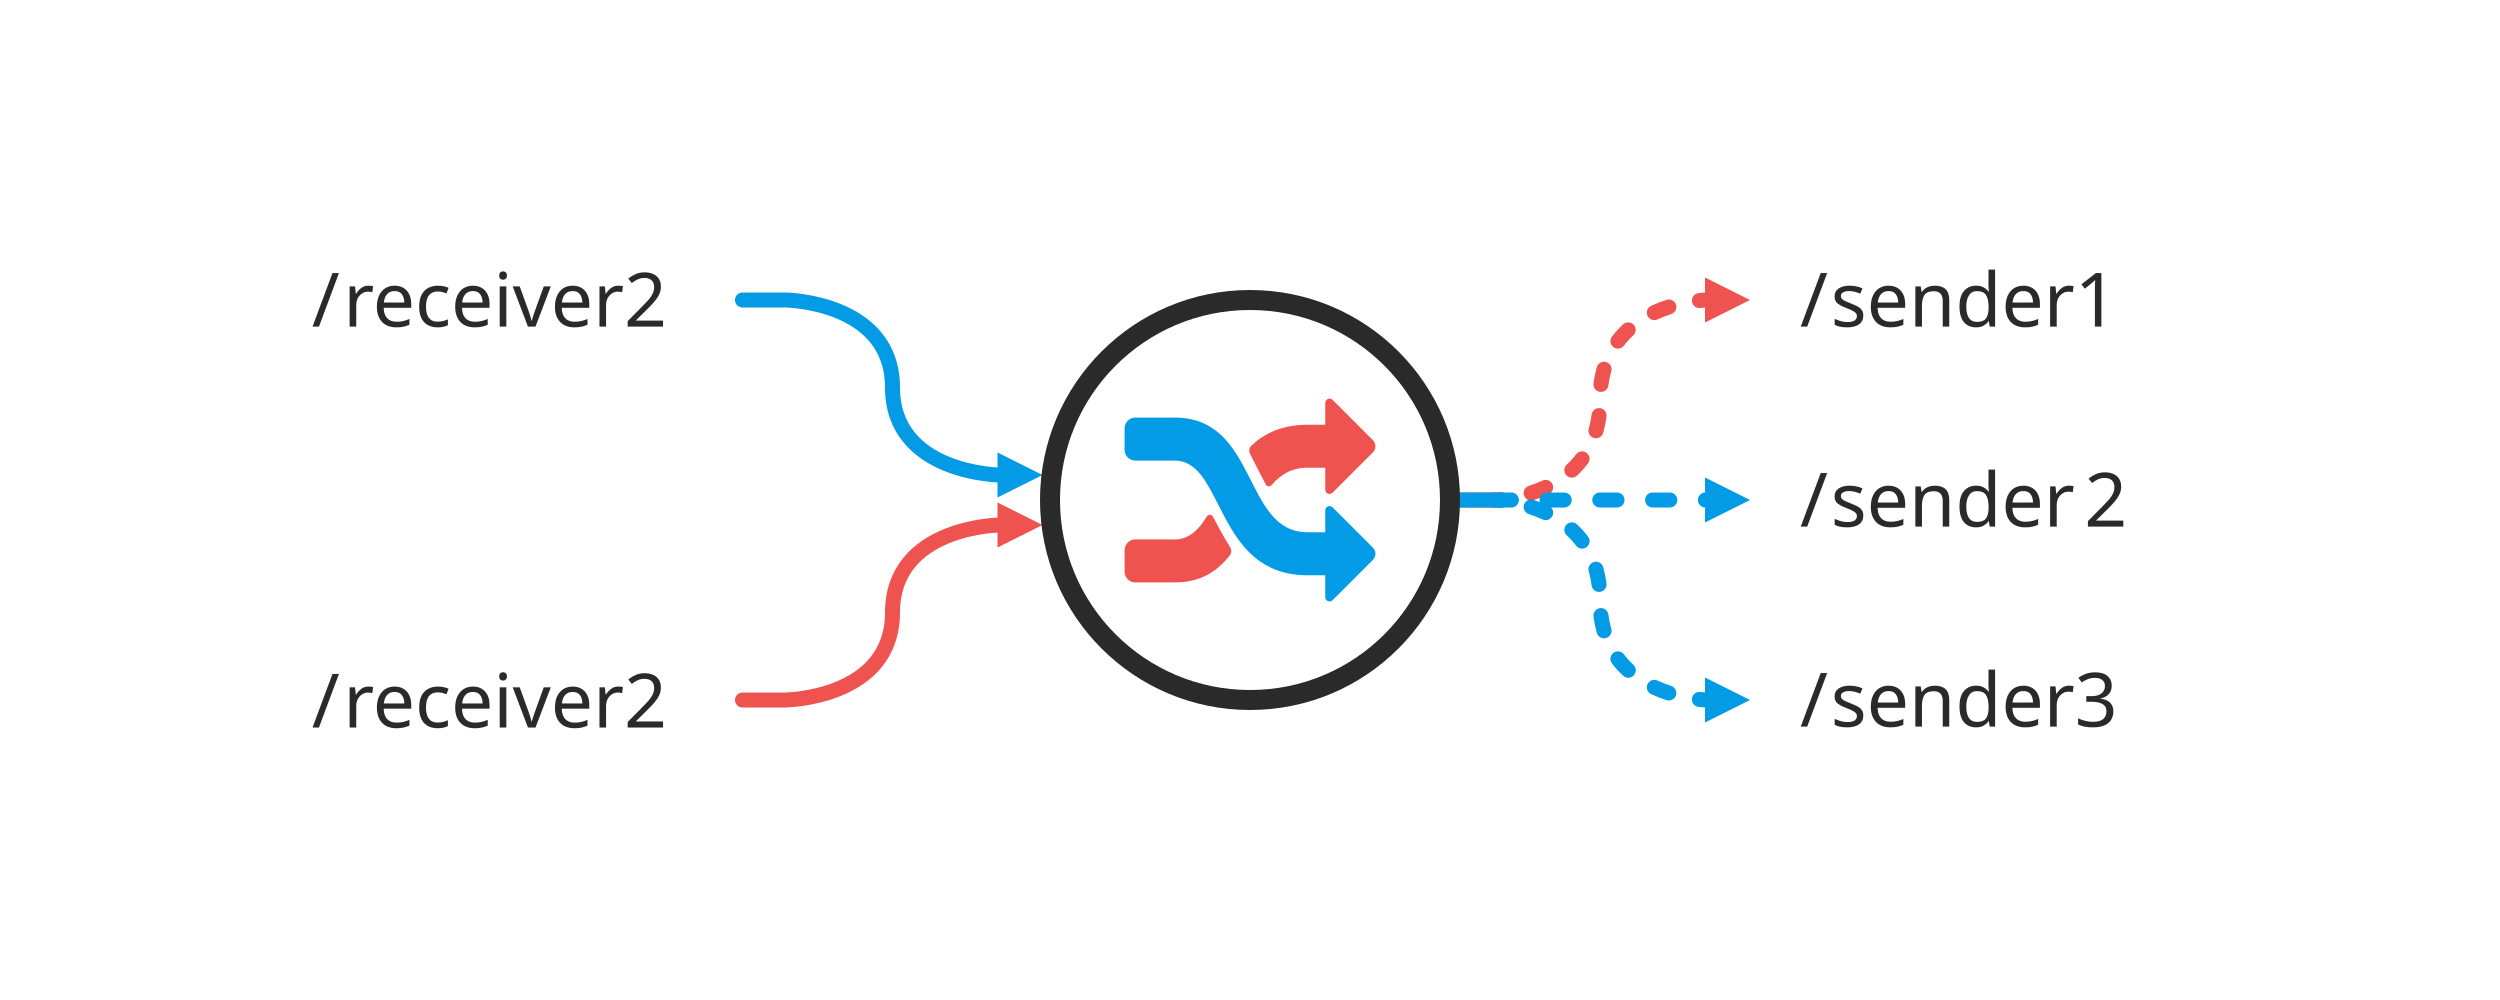
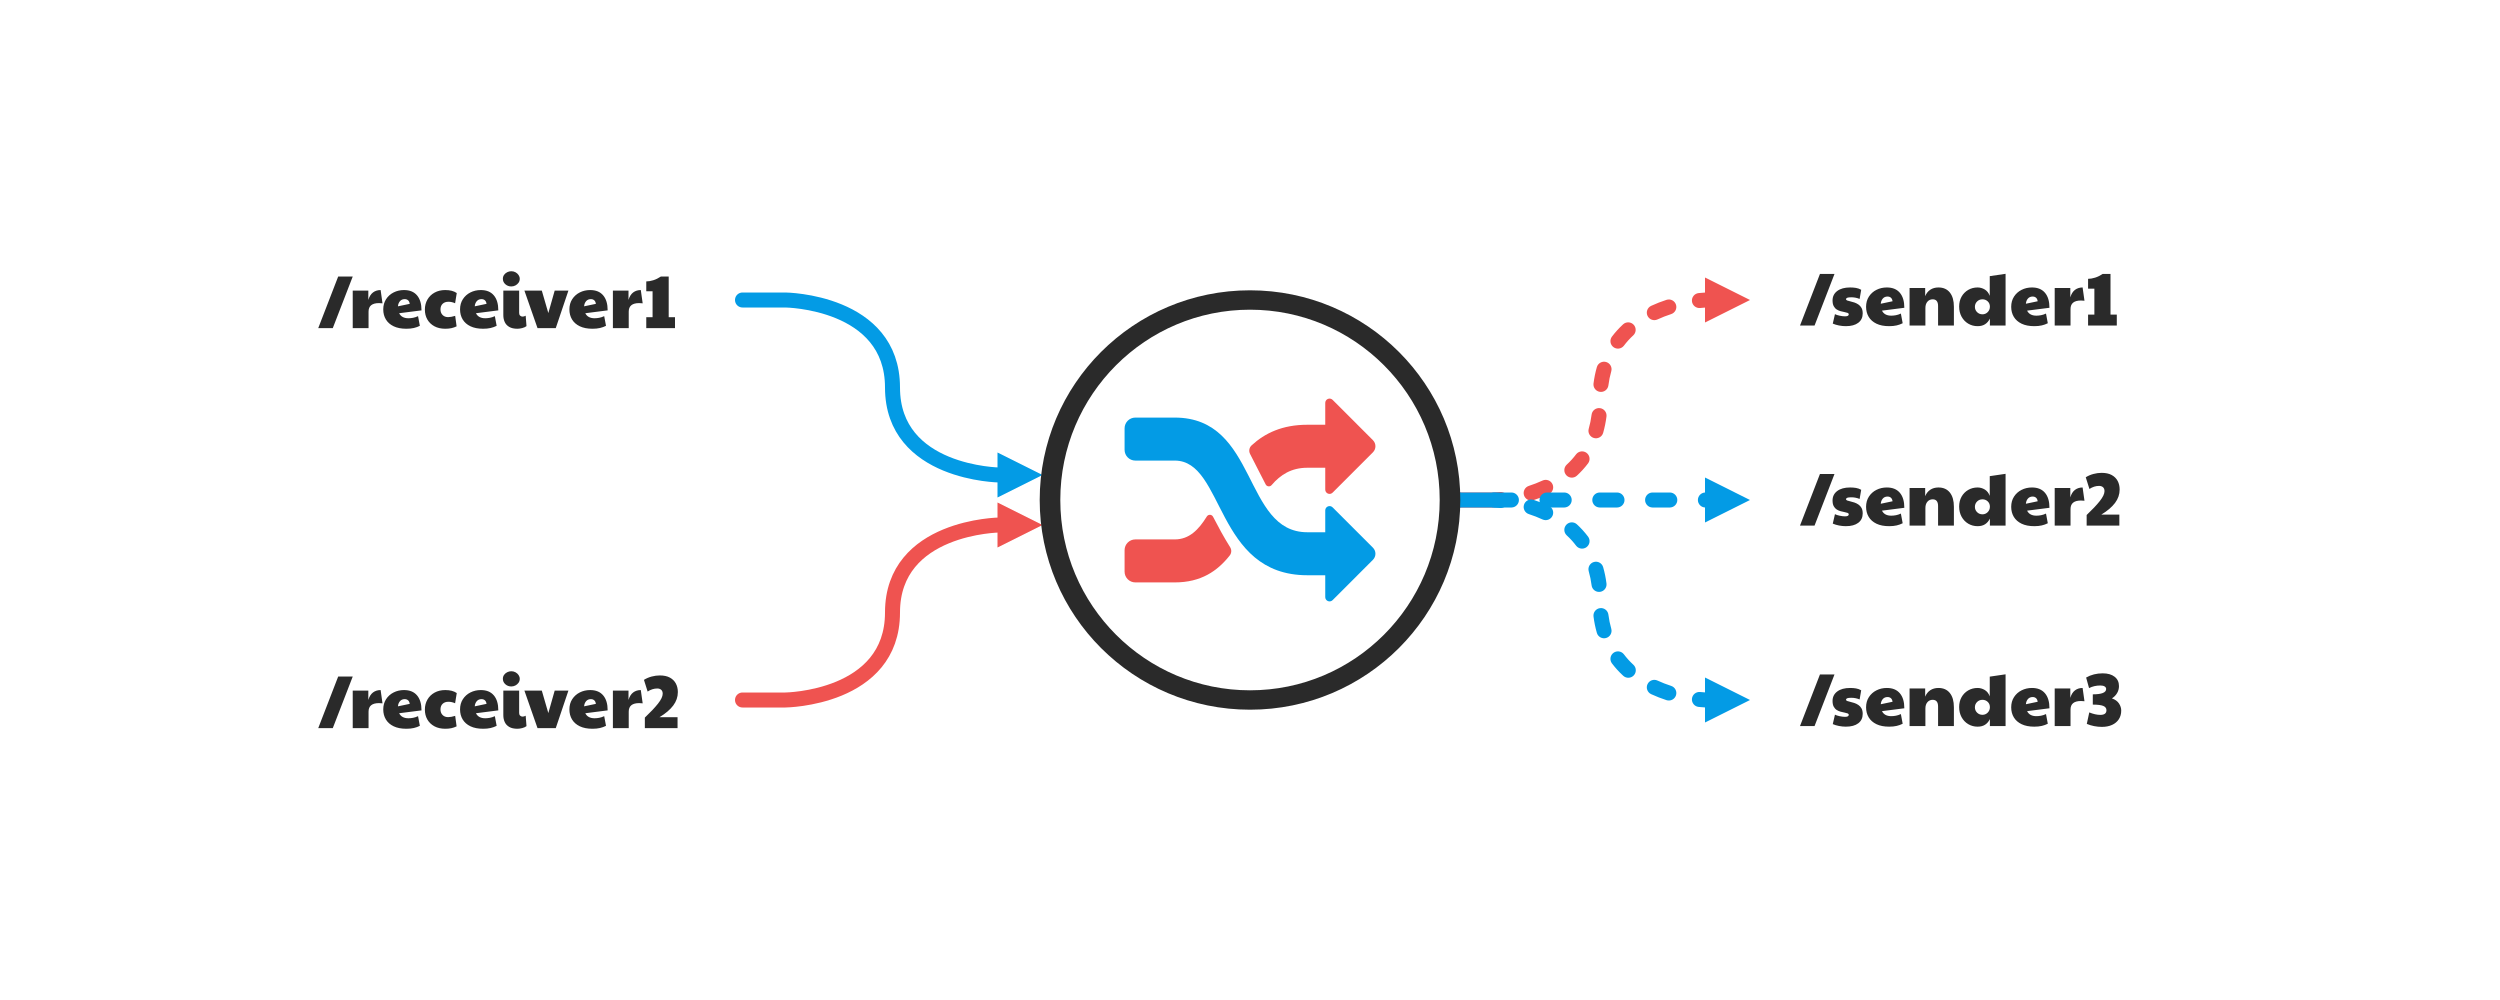
<svg xmlns="http://www.w3.org/2000/svg" xml:space="preserve" style="fill-rule:evenodd;clip-rule:evenodd;stroke-linecap:round;stroke-linejoin:round;stroke-miterlimit:1.5" viewBox="0 0 1000 400">
-   <path d="M454.133 167.033c-1.14 0-2.234.453-3.04 1.26a4.297 4.297 0 0 0-1.26 3.04v8.6a4.3 4.3 0 0 0 4.3 4.3H469.9c19.953 0 16.123 45.867 53.033 45.867h7.167v8.747a1.722 1.722 0 0 0 2.936 1.217l16.131-16.131a3.44 3.44 0 0 0 0-4.866l-16.131-16.131a1.72 1.72 0 0 0-2.936 1.217v8.747h-7.167c-25.796 0-19.687-45.867-53.033-45.867h-15.767Z" style="fill:#039be5" />
-   <path d="M492.057 218.886a2.863 2.863 0 0 1-.161 3.303c-4.907 6.229-11.495 10.778-21.996 10.778h-15.767a4.297 4.297 0 0 1-3.04-1.26 4.297 4.297 0 0 1-1.26-3.04v-8.6a4.3 4.3 0 0 1 4.3-4.3H469.9c5.729 0 9.497-3.781 12.832-9.171a1.433 1.433 0 0 1 2.487.1c2.101 4.068 4.328 8.205 6.838 12.19Zm7.98-37.288a2.867 2.867 0 0 1 .582-3.428c5.306-4.904 12.315-8.27 22.314-8.27h7.167v-8.747a1.722 1.722 0 0 1 2.936-1.217l16.131 16.131a3.44 3.44 0 0 1 0 4.866l-16.131 16.131a1.72 1.72 0 0 1-2.936-1.217V187.1h-7.167c-6.338 0-10.75 2.769-14.294 6.946a1.432 1.432 0 0 1-2.354-.256c-2.086-3.959-4.11-8.098-6.248-12.192Z" style="fill:#ef5350" />
-   <text x="124.71" y="291" style="font-family:&quot;PaytoneOne-Regular&quot;,&quot;Paytone One&quot;;font-size:30px;fill:#2a2a2a">/<tspan x="137.31px 150.27px 166.92px 180.99px 197.64px 207.75px 224.73px 241.38px 254.43px" y="291px 291px 291px 291px 291px 291px 291px 291px 291px">receiver2</tspan>
-   </text>
-   <text x="124.71" y="130.65" style="font-family:&quot;PaytoneOne-Regular&quot;,&quot;Paytone One&quot;;font-size:30px;fill:#2a2a2a">/<tspan x="137.31px 150.27px 166.92px 180.99px 197.64px 207.75px 224.73px 241.38px 254.43px" y="130.65px 130.65px 130.65px 130.65px 130.65px 130.65px 130.65px 130.65px 130.65px">receiver2</tspan>
-   </text>
-   <text x="720" y="130.65" style="font-family:&quot;PaytoneOne-Regular&quot;,&quot;Paytone One&quot;;font-size:30px;fill:#2a2a2a">/<tspan x="732.3" y="130.65">s</tspan>ender1</text>
-   <text x="720" y="210.65" style="font-family:&quot;PaytoneOne-Regular&quot;,&quot;Paytone One&quot;;font-size:30px;fill:#2a2a2a">/<tspan x="732.3" y="210.65">s</tspan>ender<tspan x="833.73" y="210.65">2</tspan>
-   </text>
-   <text x="720" y="290.65" style="font-family:&quot;PaytoneOne-Regular&quot;,&quot;Paytone One&quot;;font-size:30px;fill:#2a2a2a">/<tspan x="732.3" y="290.65">s</tspan>ender3</text>
+   <path d="M80 170a30 30 0 0 0-30 30v60a30 30 0 0 0 30 30h110c139.21 0 112.489 320 370 320h50v61.029a12 12 0 0 0 20.485 8.486l112.544-112.544c9.373-9.373 9.373-24.569 0-33.942L630.485 420.485A12 12 0 0 0 610 428.971V490h-50c-179.974 0-137.354-320-370-320H80Z" style="fill:#039be5" transform="matrix(.14333 0 0 .14333 442.667 142.667)" />
+   <path d="M344.587 531.761a19.992 19.992 0 0 1-1.126 23.046C309.224 598.268 263.26 630 190 630H80a30 30 0 0 1-30-30v-60a30 30 0 0 1 30-30h110c39.967 0 66.257-26.376 89.523-63.984a9.988 9.988 0 0 1 17.351.701c14.66 28.381 30.2 57.244 47.713 85.044Zm55.674-260.147a19.998 19.998 0 0 1 4.056-23.916C441.338 213.484 490.239 190 560 190h50v-61.029a12 12 0 0 1 20.485-8.486l112.544 112.544c9.373 9.373 9.373 24.569 0 33.942L630.485 379.515A12 12 0 0 1 610 371.029V310h-50c-44.219 0-75 19.317-99.729 48.459a9.975 9.975 0 0 1-16.42-1.784c-14.556-27.624-28.676-56.499-43.59-85.061Z" style="fill:#ef5350" transform="matrix(.14333 0 0 .14333 442.667 142.667)" />
+   <path d="m100.3 80 7.98-20.64h5.82L106.12 80h-5.82ZM114.1 80V64.97h6.24v3.75c.4-1.36 1.025-2.36 1.875-3 .85-.64 1.865-.96 3.045-.96l.75 5.31c-.48-.06-.95-.09-1.41-.09-2.78 0-4.17 1.14-4.17 3.42V80h-6.33ZM136.39 76.04c.58 0 1.195-.06 1.845-.18.65-.12 1.315-.34 1.995-.66l.72 3.87c-.74.38-1.545.67-2.415.87-.87.2-1.865.3-2.985.3-2.02 0-3.715-.33-5.085-.99-1.37-.66-2.405-1.57-3.105-2.73-.7-1.16-1.05-2.5-1.05-4.02 0-1.56.375-2.92 1.125-4.08a7.64 7.64 0 0 1 3.015-2.7c1.26-.64 2.65-.96 4.17-.96 2.26 0 3.99.705 5.19 2.115 1.2 1.41 1.8 3.415 1.8 6.015l-8.94 1.14c.66 1.34 1.9 2.01 3.72 2.01Zm-4.2-4.77 4.71-.99c-.08-.64-.3-1.115-.66-1.425-.36-.31-.81-.465-1.35-.465-.8 0-1.435.275-1.905.825-.47.55-.735 1.235-.795 2.055ZM151.12 80.24c-1.68 0-3.13-.33-4.35-.99-1.22-.66-2.16-1.565-2.82-2.715-.66-1.15-.99-2.475-.99-3.975 0-1.48.34-2.81 1.02-3.99.68-1.18 1.635-2.11 2.865-2.79 1.23-.68 2.655-1.02 4.275-1.02 1.94 0 3.47.4 4.59 1.2l-.66 4.08c-.5-.22-.97-.375-1.41-.465-.44-.09-.86-.135-1.26-.135-.98 0-1.755.275-2.325.825-.57.55-.855 1.295-.855 2.235 0 .92.28 1.665.84 2.235.56.57 1.3.855 2.22.855.8 0 1.74-.17 2.82-.51l.57 4.2c-.66.32-1.345.56-2.055.72-.71.16-1.535.24-2.475.24ZM167.11 76.04c.58 0 1.195-.06 1.845-.18.65-.12 1.315-.34 1.995-.66l.72 3.87c-.74.38-1.545.67-2.415.87-.87.2-1.865.3-2.985.3-2.02 0-3.715-.33-5.085-.99-1.37-.66-2.405-1.57-3.105-2.73-.7-1.16-1.05-2.5-1.05-4.02 0-1.56.375-2.92 1.125-4.08a7.64 7.64 0 0 1 3.015-2.7c1.26-.64 2.65-.96 4.17-.96 2.26 0 3.99.705 5.19 2.115 1.2 1.41 1.8 3.415 1.8 6.015l-8.94 1.14c.66 1.34 1.9 2.01 3.72 2.01Zm-4.2-4.77 4.71-.99c-.08-.64-.3-1.115-.66-1.425-.36-.31-.81-.465-1.35-.465-.8 0-1.435.275-1.905.825-.47.55-.735 1.235-.795 2.055ZM179.98 80.24c-1.34 0-2.425-.24-3.255-.72-.83-.48-1.435-1.13-1.815-1.95-.38-.82-.57-1.74-.57-2.76v-9.84h6.33v8.97c0 .46.135.815.405 1.065s.595.375.975.375c.4 0 .81-.12 1.23-.36l.33 4.17c-.44.34-1.01.6-1.71.78-.7.18-1.34.27-1.92.27Zm-2.46-16.92c-.92 0-1.71-.295-2.37-.885-.66-.59-.99-1.315-.99-2.175 0-.6.16-1.125.48-1.575.32-.45.74-.805 1.26-1.065a3.58 3.58 0 0 1 1.62-.39c.62 0 1.185.14 1.695.42.51.28.92.65 1.23 1.11.31.46.465.96.465 1.5 0 .6-.165 1.13-.495 1.59-.33.46-.75.82-1.26 1.08a3.55 3.55 0 0 1-1.635.39ZM188.02 80l-5.25-15.03h6.96l2.61 9 2.55-9h5.49L195.31 80h-7.29ZM210.85 76.04c.58 0 1.195-.06 1.845-.18.65-.12 1.315-.34 1.995-.66l.72 3.87c-.74.38-1.545.67-2.415.87-.87.2-1.865.3-2.985.3-2.02 0-3.715-.33-5.085-.99-1.37-.66-2.405-1.57-3.105-2.73-.7-1.16-1.05-2.5-1.05-4.02 0-1.56.375-2.92 1.125-4.08a7.64 7.64 0 0 1 3.015-2.7c1.26-.64 2.65-.96 4.17-.96 2.26 0 3.99.705 5.19 2.115 1.2 1.41 1.8 3.415 1.8 6.015l-8.94 1.14c.66 1.34 1.9 2.01 3.72 2.01Zm-4.2-4.77 4.71-.99c-.08-.64-.3-1.115-.66-1.425-.36-.31-.81-.465-1.35-.465-.8 0-1.435.275-1.905.825-.47.55-.735 1.235-.795 2.055ZM218.17 80V64.97h6.24v3.75c.4-1.36 1.025-2.36 1.875-3 .85-.64 1.865-.96 3.045-.96l.75 5.31c-.48-.06-.95-.09-1.41-.09-2.78 0-4.17 1.14-4.17 3.42V80h-6.33ZM230.95 80v-4.23c2.24-2.12 3.99-3.975 5.25-5.565 1.26-1.59 1.89-2.915 1.89-3.975 0-.7-.2-1.225-.6-1.575-.4-.35-.92-.525-1.56-.525-1.34 0-2.63.41-3.87 1.23l-1.47-4.68c.92-.58 1.935-1.02 3.045-1.32 1.11-.3 2.205-.45 3.285-.45 1.64 0 2.99.29 4.05.87 1.06.58 1.855 1.37 2.385 2.37.53 1 .795 2.14.795 3.42 0 1.94-.615 3.73-1.845 5.37-1.23 1.64-3.065 3.2-5.505 4.68h7.23V80h-13.08Z" style="fill:#2a2a2a;fill-rule:nonzero" transform="translate(26.99 211.265)" />
+   <path d="m100.3 80 7.98-20.64h5.82L106.12 80h-5.82ZM114.1 80V64.97h6.24v3.75c.4-1.36 1.025-2.36 1.875-3 .85-.64 1.865-.96 3.045-.96l.75 5.31c-.48-.06-.95-.09-1.41-.09-2.78 0-4.17 1.14-4.17 3.42V80h-6.33ZM136.39 76.04c.58 0 1.195-.06 1.845-.18.65-.12 1.315-.34 1.995-.66l.72 3.87c-.74.38-1.545.67-2.415.87-.87.2-1.865.3-2.985.3-2.02 0-3.715-.33-5.085-.99-1.37-.66-2.405-1.57-3.105-2.73-.7-1.16-1.05-2.5-1.05-4.02 0-1.56.375-2.92 1.125-4.08a7.64 7.64 0 0 1 3.015-2.7c1.26-.64 2.65-.96 4.17-.96 2.26 0 3.99.705 5.19 2.115 1.2 1.41 1.8 3.415 1.8 6.015l-8.94 1.14c.66 1.34 1.9 2.01 3.72 2.01Zm-4.2-4.77 4.71-.99c-.08-.64-.3-1.115-.66-1.425-.36-.31-.81-.465-1.35-.465-.8 0-1.435.275-1.905.825-.47.55-.735 1.235-.795 2.055ZM151.12 80.24c-1.68 0-3.13-.33-4.35-.99-1.22-.66-2.16-1.565-2.82-2.715-.66-1.15-.99-2.475-.99-3.975 0-1.48.34-2.81 1.02-3.99.68-1.18 1.635-2.11 2.865-2.79 1.23-.68 2.655-1.02 4.275-1.02 1.94 0 3.47.4 4.59 1.2l-.66 4.08c-.5-.22-.97-.375-1.41-.465-.44-.09-.86-.135-1.26-.135-.98 0-1.755.275-2.325.825-.57.55-.855 1.295-.855 2.235 0 .92.28 1.665.84 2.235.56.57 1.3.855 2.22.855.8 0 1.74-.17 2.82-.51l.57 4.2c-.66.32-1.345.56-2.055.72-.71.16-1.535.24-2.475.24ZM167.11 76.04c.58 0 1.195-.06 1.845-.18.65-.12 1.315-.34 1.995-.66l.72 3.87c-.74.38-1.545.67-2.415.87-.87.2-1.865.3-2.985.3-2.02 0-3.715-.33-5.085-.99-1.37-.66-2.405-1.57-3.105-2.73-.7-1.16-1.05-2.5-1.05-4.02 0-1.56.375-2.92 1.125-4.08a7.64 7.64 0 0 1 3.015-2.7c1.26-.64 2.65-.96 4.17-.96 2.26 0 3.99.705 5.19 2.115 1.2 1.41 1.8 3.415 1.8 6.015l-8.94 1.14c.66 1.34 1.9 2.01 3.72 2.01Zm-4.2-4.77 4.71-.99c-.08-.64-.3-1.115-.66-1.425-.36-.31-.81-.465-1.35-.465-.8 0-1.435.275-1.905.825-.47.55-.735 1.235-.795 2.055ZM179.98 80.24c-1.34 0-2.425-.24-3.255-.72-.83-.48-1.435-1.13-1.815-1.95-.38-.82-.57-1.74-.57-2.76v-9.84h6.33v8.97c0 .46.135.815.405 1.065s.595.375.975.375c.4 0 .81-.12 1.23-.36l.33 4.17c-.44.34-1.01.6-1.71.78-.7.18-1.34.27-1.92.27Zm-2.46-16.92c-.92 0-1.71-.295-2.37-.885-.66-.59-.99-1.315-.99-2.175 0-.6.16-1.125.48-1.575.32-.45.74-.805 1.26-1.065a3.58 3.58 0 0 1 1.62-.39c.62 0 1.185.14 1.695.42.51.28.92.65 1.23 1.11.31.46.465.96.465 1.5 0 .6-.165 1.13-.495 1.59-.33.46-.75.82-1.26 1.08a3.55 3.55 0 0 1-1.635.39ZM188.02 80l-5.25-15.03h6.96l2.61 9 2.55-9h5.49L195.31 80h-7.29ZM210.85 76.04c.58 0 1.195-.06 1.845-.18.65-.12 1.315-.34 1.995-.66l.72 3.87c-.74.38-1.545.67-2.415.87-.87.2-1.865.3-2.985.3-2.02 0-3.715-.33-5.085-.99-1.37-.66-2.405-1.57-3.105-2.73-.7-1.16-1.05-2.5-1.05-4.02 0-1.56.375-2.92 1.125-4.08a7.64 7.64 0 0 1 3.015-2.7c1.26-.64 2.65-.96 4.17-.96 2.26 0 3.99.705 5.19 2.115 1.2 1.41 1.8 3.415 1.8 6.015l-8.94 1.14c.66 1.34 1.9 2.01 3.72 2.01Zm-4.2-4.77 4.71-.99c-.08-.64-.3-1.115-.66-1.425-.36-.31-.81-.465-1.35-.465-.8 0-1.435.275-1.905.825-.47.55-.735 1.235-.795 2.055ZM218.17 80V64.97h6.24v3.75c.4-1.36 1.025-2.36 1.875-3 .85-.64 1.865-.96 3.045-.96l.75 5.31c-.48-.06-.95-.09-1.41-.09-2.78 0-4.17 1.14-4.17 3.42V80h-6.33ZM231.52 80v-4.38h2.52V65.24h-2.52v-3.93c.86 0 1.8-.16 2.82-.48 1.02-.32 2.02-.81 3-1.47h3.15v16.26h2.52V80h-11.49Z" style="fill:#2a2a2a;fill-rule:nonzero" transform="translate(26.99 51.26)" />
+   <path d="m100.3 80 7.98-20.64h5.82L106.12 80h-5.82ZM118.63 80.24c-.9 0-1.81-.09-2.73-.27-.92-.18-1.75-.43-2.49-.75l.87-3.78c.46.24 1.09.445 1.89.615.8.17 1.51.255 2.13.255 1 0 1.5-.27 1.5-.81 0-.26-.155-.45-.465-.57-.31-.12-.71-.225-1.2-.315s-1.015-.21-1.575-.36a5.676 5.676 0 0 1-1.575-.69c-.49-.31-.89-.755-1.2-1.335-.31-.58-.465-1.34-.465-2.28 0-1.58.625-2.84 1.875-3.78s2.965-1.41 5.145-1.41c.84 0 1.625.06 2.355.18s1.425.37 2.085.75l-.63 3.66a8.601 8.601 0 0 0-3.33-.66c-.74 0-1.275.06-1.605.18-.33.12-.495.32-.495.6 0 .22.16.39.48.51.32.12.735.235 1.245.345.51.11 1.045.26 1.605.45s1.095.455 1.605.795.925.795 1.245 1.365c.32.57.48 1.305.48 2.205 0 1.6-.59 2.85-1.77 3.75-1.18.9-2.84 1.35-4.98 1.35ZM136.81 76.04c.58 0 1.195-.06 1.845-.18.65-.12 1.315-.34 1.995-.66l.72 3.87c-.74.38-1.545.67-2.415.87-.87.2-1.865.3-2.985.3-2.02 0-3.715-.33-5.085-.99-1.37-.66-2.405-1.57-3.105-2.73-.7-1.16-1.05-2.5-1.05-4.02 0-1.56.375-2.92 1.125-4.08a7.64 7.64 0 0 1 3.015-2.7c1.26-.64 2.65-.96 4.17-.96 2.26 0 3.99.705 5.19 2.115 1.2 1.41 1.8 3.415 1.8 6.015l-8.94 1.14c.66 1.34 1.9 2.01 3.72 2.01Zm-4.2-4.77 4.71-.99c-.08-.64-.3-1.115-.66-1.425-.36-.31-.81-.465-1.35-.465-.8 0-1.435.275-1.905.825-.47.55-.735 1.235-.795 2.055ZM144.13 80V64.97h6.24v3.27c.46-1.12 1.145-1.98 2.055-2.58.91-.6 1.995-.9 3.255-.9 1.96 0 3.48.675 4.56 2.025 1.08 1.35 1.62 3.255 1.62 5.715V80h-6.33v-7.83c0-1.78-.72-2.67-2.16-2.67-.86 0-1.56.315-2.1.945-.54.63-.81 1.475-.81 2.535V80h-6.33ZM171.34 80.24c-1.38 0-2.63-.335-3.75-1.005-1.12-.67-2.005-1.595-2.655-2.775-.65-1.18-.975-2.53-.975-4.05s.325-2.85.975-3.99a7.13 7.13 0 0 1 2.655-2.685c1.12-.65 2.37-.975 3.75-.975.98 0 1.925.265 2.835.795.91.53 1.585 1.385 2.025 2.565v-7.89l6.33-.93V80h-6.27v-2.79c-.48.98-1.12 1.73-1.92 2.25-.8.52-1.8.78-3 .78Zm1.95-4.74c.82 0 1.52-.295 2.1-.885.58-.59.87-1.315.87-2.175 0-.86-.29-1.565-.87-2.115-.58-.55-1.28-.825-2.1-.825-.86 0-1.58.29-2.16.87-.58.58-.87 1.29-.87 2.13 0 .84.29 1.55.87 2.13.58.58 1.3.87 2.16.87ZM194.86 76.04c.58 0 1.195-.06 1.845-.18.65-.12 1.315-.34 1.995-.66l.72 3.87c-.74.38-1.545.67-2.415.87-.87.2-1.865.3-2.985.3-2.02 0-3.715-.33-5.085-.99-1.37-.66-2.405-1.57-3.105-2.73-.7-1.16-1.05-2.5-1.05-4.02 0-1.56.375-2.92 1.125-4.08a7.64 7.64 0 0 1 3.015-2.7c1.26-.64 2.65-.96 4.17-.96 2.26 0 3.99.705 5.19 2.115 1.2 1.41 1.8 3.415 1.8 6.015l-8.94 1.14c.66 1.34 1.9 2.01 3.72 2.01Zm-4.2-4.77 4.71-.99c-.08-.64-.3-1.115-.66-1.425-.36-.31-.81-.465-1.35-.465-.8 0-1.435.275-1.905.825-.47.55-.735 1.235-.795 2.055ZM202.18 80V64.97h6.24v3.75c.4-1.36 1.025-2.36 1.875-3 .85-.64 1.865-.96 3.045-.96l.75 5.31c-.48-.06-.95-.09-1.41-.09-2.78 0-4.17 1.14-4.17 3.42V80h-6.33ZM221.05 80.33c-1.04 0-2.085-.105-3.135-.315a14.42 14.42 0 0 1-2.895-.885l.99-4.59c1.62.66 3.09.99 4.41.99 1.64 0 2.46-.62 2.46-1.86 0-.8-.42-1.375-1.26-1.725-.84-.35-2.24-.525-4.2-.525v-4.11c3.56 0 5.34-.71 5.34-2.13 0-.44-.205-.785-.615-1.035-.41-.25-.975-.375-1.695-.375-1.68 0-3.19.35-4.53 1.05l-1.17-4.23c1.96-1.12 4.17-1.68 6.63-1.68 2.02 0 3.61.455 4.77 1.365 1.16.91 1.74 2.155 1.74 3.735 0 1-.245 1.925-.735 2.775-.49.85-1.185 1.565-2.085 2.145 1.3.46 2.245 1.145 2.835 2.055.59.91.885 1.845.885 2.805 0 1.34-.32 2.5-.96 3.48-.64.98-1.54 1.735-2.7 2.265-1.16.53-2.52.795-4.08.795Z" style="fill:#2a2a2a;fill-rule:nonzero" transform="translate(619.7 210.425)" />
+   <path d="m100.3 80 7.98-20.64h5.82L106.12 80h-5.82ZM118.63 80.24c-.9 0-1.81-.09-2.73-.27-.92-.18-1.75-.43-2.49-.75l.87-3.78c.46.24 1.09.445 1.89.615.8.17 1.51.255 2.13.255 1 0 1.5-.27 1.5-.81 0-.26-.155-.45-.465-.57-.31-.12-.71-.225-1.2-.315s-1.015-.21-1.575-.36a5.676 5.676 0 0 1-1.575-.69c-.49-.31-.89-.755-1.2-1.335-.31-.58-.465-1.34-.465-2.28 0-1.58.625-2.84 1.875-3.78s2.965-1.41 5.145-1.41c.84 0 1.625.06 2.355.18s1.425.37 2.085.75l-.63 3.66a8.601 8.601 0 0 0-3.33-.66c-.74 0-1.275.06-1.605.18-.33.12-.495.32-.495.6 0 .22.16.39.48.51.32.12.735.235 1.245.345.51.11 1.045.26 1.605.45s1.095.455 1.605.795.925.795 1.245 1.365c.32.57.48 1.305.48 2.205 0 1.6-.59 2.85-1.77 3.75-1.18.9-2.84 1.35-4.98 1.35ZM136.81 76.04c.58 0 1.195-.06 1.845-.18.65-.12 1.315-.34 1.995-.66l.72 3.87c-.74.38-1.545.67-2.415.87-.87.2-1.865.3-2.985.3-2.02 0-3.715-.33-5.085-.99-1.37-.66-2.405-1.57-3.105-2.73-.7-1.16-1.05-2.5-1.05-4.02 0-1.56.375-2.92 1.125-4.08a7.64 7.64 0 0 1 3.015-2.7c1.26-.64 2.65-.96 4.17-.96 2.26 0 3.99.705 5.19 2.115 1.2 1.41 1.8 3.415 1.8 6.015l-8.94 1.14c.66 1.34 1.9 2.01 3.72 2.01Zm-4.2-4.77 4.71-.99c-.08-.64-.3-1.115-.66-1.425-.36-.31-.81-.465-1.35-.465-.8 0-1.435.275-1.905.825-.47.55-.735 1.235-.795 2.055ZM144.13 80V64.97h6.24v3.27c.46-1.12 1.145-1.98 2.055-2.58.91-.6 1.995-.9 3.255-.9 1.96 0 3.48.675 4.56 2.025 1.08 1.35 1.62 3.255 1.62 5.715V80h-6.33v-7.83c0-1.78-.72-2.67-2.16-2.67-.86 0-1.56.315-2.1.945-.54.63-.81 1.475-.81 2.535V80h-6.33ZM171.34 80.24c-1.38 0-2.63-.335-3.75-1.005-1.12-.67-2.005-1.595-2.655-2.775-.65-1.18-.975-2.53-.975-4.05s.325-2.85.975-3.99a7.13 7.13 0 0 1 2.655-2.685c1.12-.65 2.37-.975 3.75-.975.98 0 1.925.265 2.835.795.91.53 1.585 1.385 2.025 2.565v-7.89l6.33-.93V80h-6.27v-2.79c-.48.98-1.12 1.73-1.92 2.25-.8.52-1.8.78-3 .78Zm1.95-4.74c.82 0 1.52-.295 2.1-.885.58-.59.87-1.315.87-2.175 0-.86-.29-1.565-.87-2.115-.58-.55-1.28-.825-2.1-.825-.86 0-1.58.29-2.16.87-.58.58-.87 1.29-.87 2.13 0 .84.29 1.55.87 2.13.58.58 1.3.87 2.16.87ZM194.86 76.04c.58 0 1.195-.06 1.845-.18.65-.12 1.315-.34 1.995-.66l.72 3.87c-.74.38-1.545.67-2.415.87-.87.2-1.865.3-2.985.3-2.02 0-3.715-.33-5.085-.99-1.37-.66-2.405-1.57-3.105-2.73-.7-1.16-1.05-2.5-1.05-4.02 0-1.56.375-2.92 1.125-4.08a7.64 7.64 0 0 1 3.015-2.7c1.26-.64 2.65-.96 4.17-.96 2.26 0 3.99.705 5.19 2.115 1.2 1.41 1.8 3.415 1.8 6.015l-8.94 1.14c.66 1.34 1.9 2.01 3.72 2.01Zm-4.2-4.77 4.71-.99c-.08-.64-.3-1.115-.66-1.425-.36-.31-.81-.465-1.35-.465-.8 0-1.435.275-1.905.825-.47.55-.735 1.235-.795 2.055ZM202.18 80V64.97h6.24v3.75c.4-1.36 1.025-2.36 1.875-3 .85-.64 1.865-.96 3.045-.96l.75 5.31c-.48-.06-.95-.09-1.41-.09-2.78 0-4.17 1.14-4.17 3.42V80h-6.33ZM214.96 80v-4.23c2.24-2.12 3.99-3.975 5.25-5.565 1.26-1.59 1.89-2.915 1.89-3.975 0-.7-.2-1.225-.6-1.575-.4-.35-.92-.525-1.56-.525-1.34 0-2.63.41-3.87 1.23l-1.47-4.68c.92-.58 1.935-1.02 3.045-1.32 1.11-.3 2.205-.45 3.285-.45 1.64 0 2.99.29 4.05.87 1.06.58 1.855 1.37 2.385 2.37.53 1 .795 2.14.795 3.42 0 1.94-.615 3.73-1.845 5.37-1.23 1.64-3.065 3.2-5.505 4.68h7.23V80h-13.08Z" style="fill:#2a2a2a;fill-rule:nonzero" transform="translate(619.7 130.23)" />
+   <path d="m100.3 80 7.98-20.64h5.82L106.12 80h-5.82ZM118.63 80.24c-.9 0-1.81-.09-2.73-.27-.92-.18-1.75-.43-2.49-.75l.87-3.78c.46.24 1.09.445 1.89.615.8.17 1.51.255 2.13.255 1 0 1.5-.27 1.5-.81 0-.26-.155-.45-.465-.57-.31-.12-.71-.225-1.2-.315s-1.015-.21-1.575-.36a5.676 5.676 0 0 1-1.575-.69c-.49-.31-.89-.755-1.2-1.335-.31-.58-.465-1.34-.465-2.28 0-1.58.625-2.84 1.875-3.78s2.965-1.41 5.145-1.41c.84 0 1.625.06 2.355.18s1.425.37 2.085.75l-.63 3.66a8.601 8.601 0 0 0-3.33-.66c-.74 0-1.275.06-1.605.18-.33.12-.495.32-.495.6 0 .22.16.39.48.51.32.12.735.235 1.245.345.51.11 1.045.26 1.605.45s1.095.455 1.605.795.925.795 1.245 1.365c.32.57.48 1.305.48 2.205 0 1.6-.59 2.85-1.77 3.75-1.18.9-2.84 1.35-4.98 1.35ZM136.81 76.04c.58 0 1.195-.06 1.845-.18.65-.12 1.315-.34 1.995-.66l.72 3.87c-.74.38-1.545.67-2.415.87-.87.2-1.865.3-2.985.3-2.02 0-3.715-.33-5.085-.99-1.37-.66-2.405-1.57-3.105-2.73-.7-1.16-1.05-2.5-1.05-4.02 0-1.56.375-2.92 1.125-4.08a7.64 7.64 0 0 1 3.015-2.7c1.26-.64 2.65-.96 4.17-.96 2.26 0 3.99.705 5.19 2.115 1.2 1.41 1.8 3.415 1.8 6.015l-8.94 1.14c.66 1.34 1.9 2.01 3.72 2.01Zm-4.2-4.77 4.71-.99c-.08-.64-.3-1.115-.66-1.425-.36-.31-.81-.465-1.35-.465-.8 0-1.435.275-1.905.825-.47.55-.735 1.235-.795 2.055ZM144.13 80V64.97h6.24v3.27c.46-1.12 1.145-1.98 2.055-2.58.91-.6 1.995-.9 3.255-.9 1.96 0 3.48.675 4.56 2.025 1.08 1.35 1.62 3.255 1.62 5.715V80h-6.33v-7.83c0-1.78-.72-2.67-2.16-2.67-.86 0-1.56.315-2.1.945-.54.63-.81 1.475-.81 2.535V80h-6.33ZM171.34 80.24c-1.38 0-2.63-.335-3.75-1.005-1.12-.67-2.005-1.595-2.655-2.775-.65-1.18-.975-2.53-.975-4.05s.325-2.85.975-3.99a7.13 7.13 0 0 1 2.655-2.685c1.12-.65 2.37-.975 3.75-.975.98 0 1.925.265 2.835.795.91.53 1.585 1.385 2.025 2.565v-7.89l6.33-.93V80h-6.27v-2.79c-.48.98-1.12 1.73-1.92 2.25-.8.52-1.8.78-3 .78Zm1.95-4.74c.82 0 1.52-.295 2.1-.885.58-.59.87-1.315.87-2.175 0-.86-.29-1.565-.87-2.115-.58-.55-1.28-.825-2.1-.825-.86 0-1.58.29-2.16.87-.58.58-.87 1.29-.87 2.13 0 .84.29 1.55.87 2.13.58.58 1.3.87 2.16.87ZM194.86 76.04c.58 0 1.195-.06 1.845-.18.65-.12 1.315-.34 1.995-.66l.72 3.87c-.74.38-1.545.67-2.415.87-.87.2-1.865.3-2.985.3-2.02 0-3.715-.33-5.085-.99-1.37-.66-2.405-1.57-3.105-2.73-.7-1.16-1.05-2.5-1.05-4.02 0-1.56.375-2.92 1.125-4.08a7.64 7.64 0 0 1 3.015-2.7c1.26-.64 2.65-.96 4.17-.96 2.26 0 3.99.705 5.19 2.115 1.2 1.41 1.8 3.415 1.8 6.015l-8.94 1.14c.66 1.34 1.9 2.01 3.72 2.01Zm-4.2-4.77 4.71-.99c-.08-.64-.3-1.115-.66-1.425-.36-.31-.81-.465-1.35-.465-.8 0-1.435.275-1.905.825-.47.55-.735 1.235-.795 2.055ZM202.18 80V64.97h6.24v3.75c.4-1.36 1.025-2.36 1.875-3 .85-.64 1.865-.96 3.045-.96l.75 5.31c-.48-.06-.95-.09-1.41-.09-2.78 0-4.17 1.14-4.17 3.42V80h-6.33ZM215.53 80v-4.38h2.52V65.24h-2.52v-3.93c.86 0 1.8-.16 2.82-.48 1.02-.32 2.02-.81 3-1.47h3.15v16.26h2.52V80h-11.49Z" style="fill:#2a2a2a;fill-rule:nonzero" transform="translate(619.7 50.225)" />
  <path d="m399 181 18 9-18 9v-18Z" style="fill:#039be5" />
  <path d="M297 120h17.143S357 120.464 357 155s42.857 35 42.857 35h2.743" style="fill:none;stroke:#039be5;stroke-width:6px" />
  <path d="m399 201 18 9-18 9v-18Z" style="fill:#ef5350" />
  <path d="M297 280h17.143S357 279.536 357 245s42.857-35 42.857-35h2.743" style="fill:none;stroke:#ef5350;stroke-width:6px" />
  <path d="m682 111 18 9-18 9v-18Z" style="fill:#ef5350" />
  <path d="M580 203a3.001 3.001 0 0 1 0-6h17.138a38.089 38.089 0 0 0 2.812-.2 3 3 0 0 1 .617 5.968c-2.118.219-3.387.232-3.387.232H580Zm33.387-2.934a3.002 3.002 0 0 1-3.779-1.929 3.002 3.002 0 0 1 1.929-3.779 48.454 48.454 0 0 0 5.476-2.14 3.003 3.003 0 0 1 3.985 1.457 3.003 3.003 0 0 1-1.457 3.985 54.683 54.683 0 0 1-6.154 2.406Zm17.321-9.749a3.001 3.001 0 0 1-4.058-4.42 31.056 31.056 0 0 0 3.824-4.21 3.001 3.001 0 0 1 4.797 3.604 37.029 37.029 0 0 1-4.563 5.026Zm10.544-17.142a3 3 0 0 1-5.766-1.658c.507-1.764.898-3.65 1.155-5.666a3.003 3.003 0 0 1 3.356-2.596 3.002 3.002 0 0 1 2.596 3.356 43.735 43.735 0 0 1-1.341 6.564Zm2.107-19.026a3.003 3.003 0 0 1-3.356 2.596 3.002 3.002 0 0 1-2.596-3.356c.298-2.336.753-4.52 1.341-6.564a3 3 0 0 1 5.766 1.658 37.775 37.775 0 0 0-1.155 5.666Zm6.167-15.836a3.001 3.001 0 0 1-4.797-3.604 37.029 37.029 0 0 1 4.563-5.026 3.001 3.001 0 0 1 4.059 4.419 31.065 31.065 0 0 0-3.825 4.211Zm13.461-10.531a3.003 3.003 0 0 1-3.985-1.457 3.003 3.003 0 0 1 1.457-3.985 54.683 54.683 0 0 1 6.154-2.406 3.002 3.002 0 0 1 3.779 1.929 3.002 3.002 0 0 1-1.929 3.779 48.454 48.454 0 0 0-5.476 2.14Zm17.063-4.582a3 3 0 0 1-.617-5.968c2.118-.219 3.387-.232 3.387-.232h2.78a3.001 3.001 0 0 1 0 6h-2.738c-.191.005-1.213.035-2.812.2Z" style="fill:#ef5350" />
  <path d="m682 271 18 9-18 9v-18Z" style="fill:#039be5" />
  <path d="M580 203a3.001 3.001 0 0 1 0-6h17.18s1.269.013 3.387.232a3 3 0 0 1-.617 5.968c-1.668-.172-2.708-.198-2.832-.2H580Zm31.537 2.642a3.002 3.002 0 0 1-1.929-3.779 3.002 3.002 0 0 1 3.779-1.929 54.683 54.683 0 0 1 6.154 2.406 3.003 3.003 0 0 1 1.457 3.985 3.003 3.003 0 0 1-3.985 1.457 48.454 48.454 0 0 0-5.476-2.14Zm15.113 8.461a3.001 3.001 0 0 1 4.058-4.42 37.029 37.029 0 0 1 4.563 5.026 3.001 3.001 0 0 1-4.797 3.604 31.056 31.056 0 0 0-3.824-4.21Zm8.836 14.38a3 3 0 0 1 5.766-1.658 43.735 43.735 0 0 1 1.341 6.564 3.002 3.002 0 0 1-2.596 3.356 3.003 3.003 0 0 1-3.356-2.596 37.775 37.775 0 0 0-1.155-5.666Zm1.921 18.128a3.002 3.002 0 0 1 2.596-3.356 3.003 3.003 0 0 1 3.356 2.596 37.775 37.775 0 0 0 1.155 5.666 3 3 0 0 1-5.766 1.658 43.709 43.709 0 0 1-1.341-6.564Zm7.322 18.68a3.001 3.001 0 0 1 4.797-3.604 31.065 31.065 0 0 0 3.825 4.211 3 3 0 0 1-4.059 4.419 37.029 37.029 0 0 1-4.563-5.026Zm15.73 12.369a3.003 3.003 0 0 1-1.457-3.985 3.003 3.003 0 0 1 3.985-1.457 48.454 48.454 0 0 0 5.476 2.14 3.002 3.002 0 0 1 1.929 3.779 3.002 3.002 0 0 1-3.779 1.929 54.683 54.683 0 0 1-6.154-2.406Zm18.974 5.108a3 3 0 0 1 .617-5.968c1.668.172 2.708.198 2.832.2h2.718a3.001 3.001 0 0 1 0 6h-2.78s-1.269-.013-3.387-.232ZM682 191l18 9-18 9v-18Z" style="fill:#039be5" />
  <path d="M580 203a3.001 3.001 0 0 1 0-6h3.52a3.001 3.001 0 0 1 0 6H580Zm17.6 0a3.001 3.001 0 0 1 0-6h7.04a3.001 3.001 0 0 1 0 6h-7.04Zm21.12 0a3.001 3.001 0 0 1 0-6h7.04a3.001 3.001 0 0 1 0 6h-7.04Zm21.12 0a3.001 3.001 0 0 1 0-6h7.04a3.001 3.001 0 0 1 0 6h-7.04Zm21.12 0a3.001 3.001 0 0 1 0-6H668a3.001 3.001 0 0 1 0 6h-7.04Zm21.12 0a3.001 3.001 0 0 1 0-6h3.52a3.001 3.001 0 0 1 0 6h-3.52Z" style="fill:#039be5" />
-   <circle cx="500" cy="200" r="80" style="fill:none;stroke:#2a2a2a;stroke-width:8px" />
+   <ellipse cx="510" cy="215" rx="80" ry="85" style="fill:none;stroke:#2a2a2a;stroke-width:8.24px" transform="matrix(1 0 0 .94118 -10 -2.353)" />
</svg>
